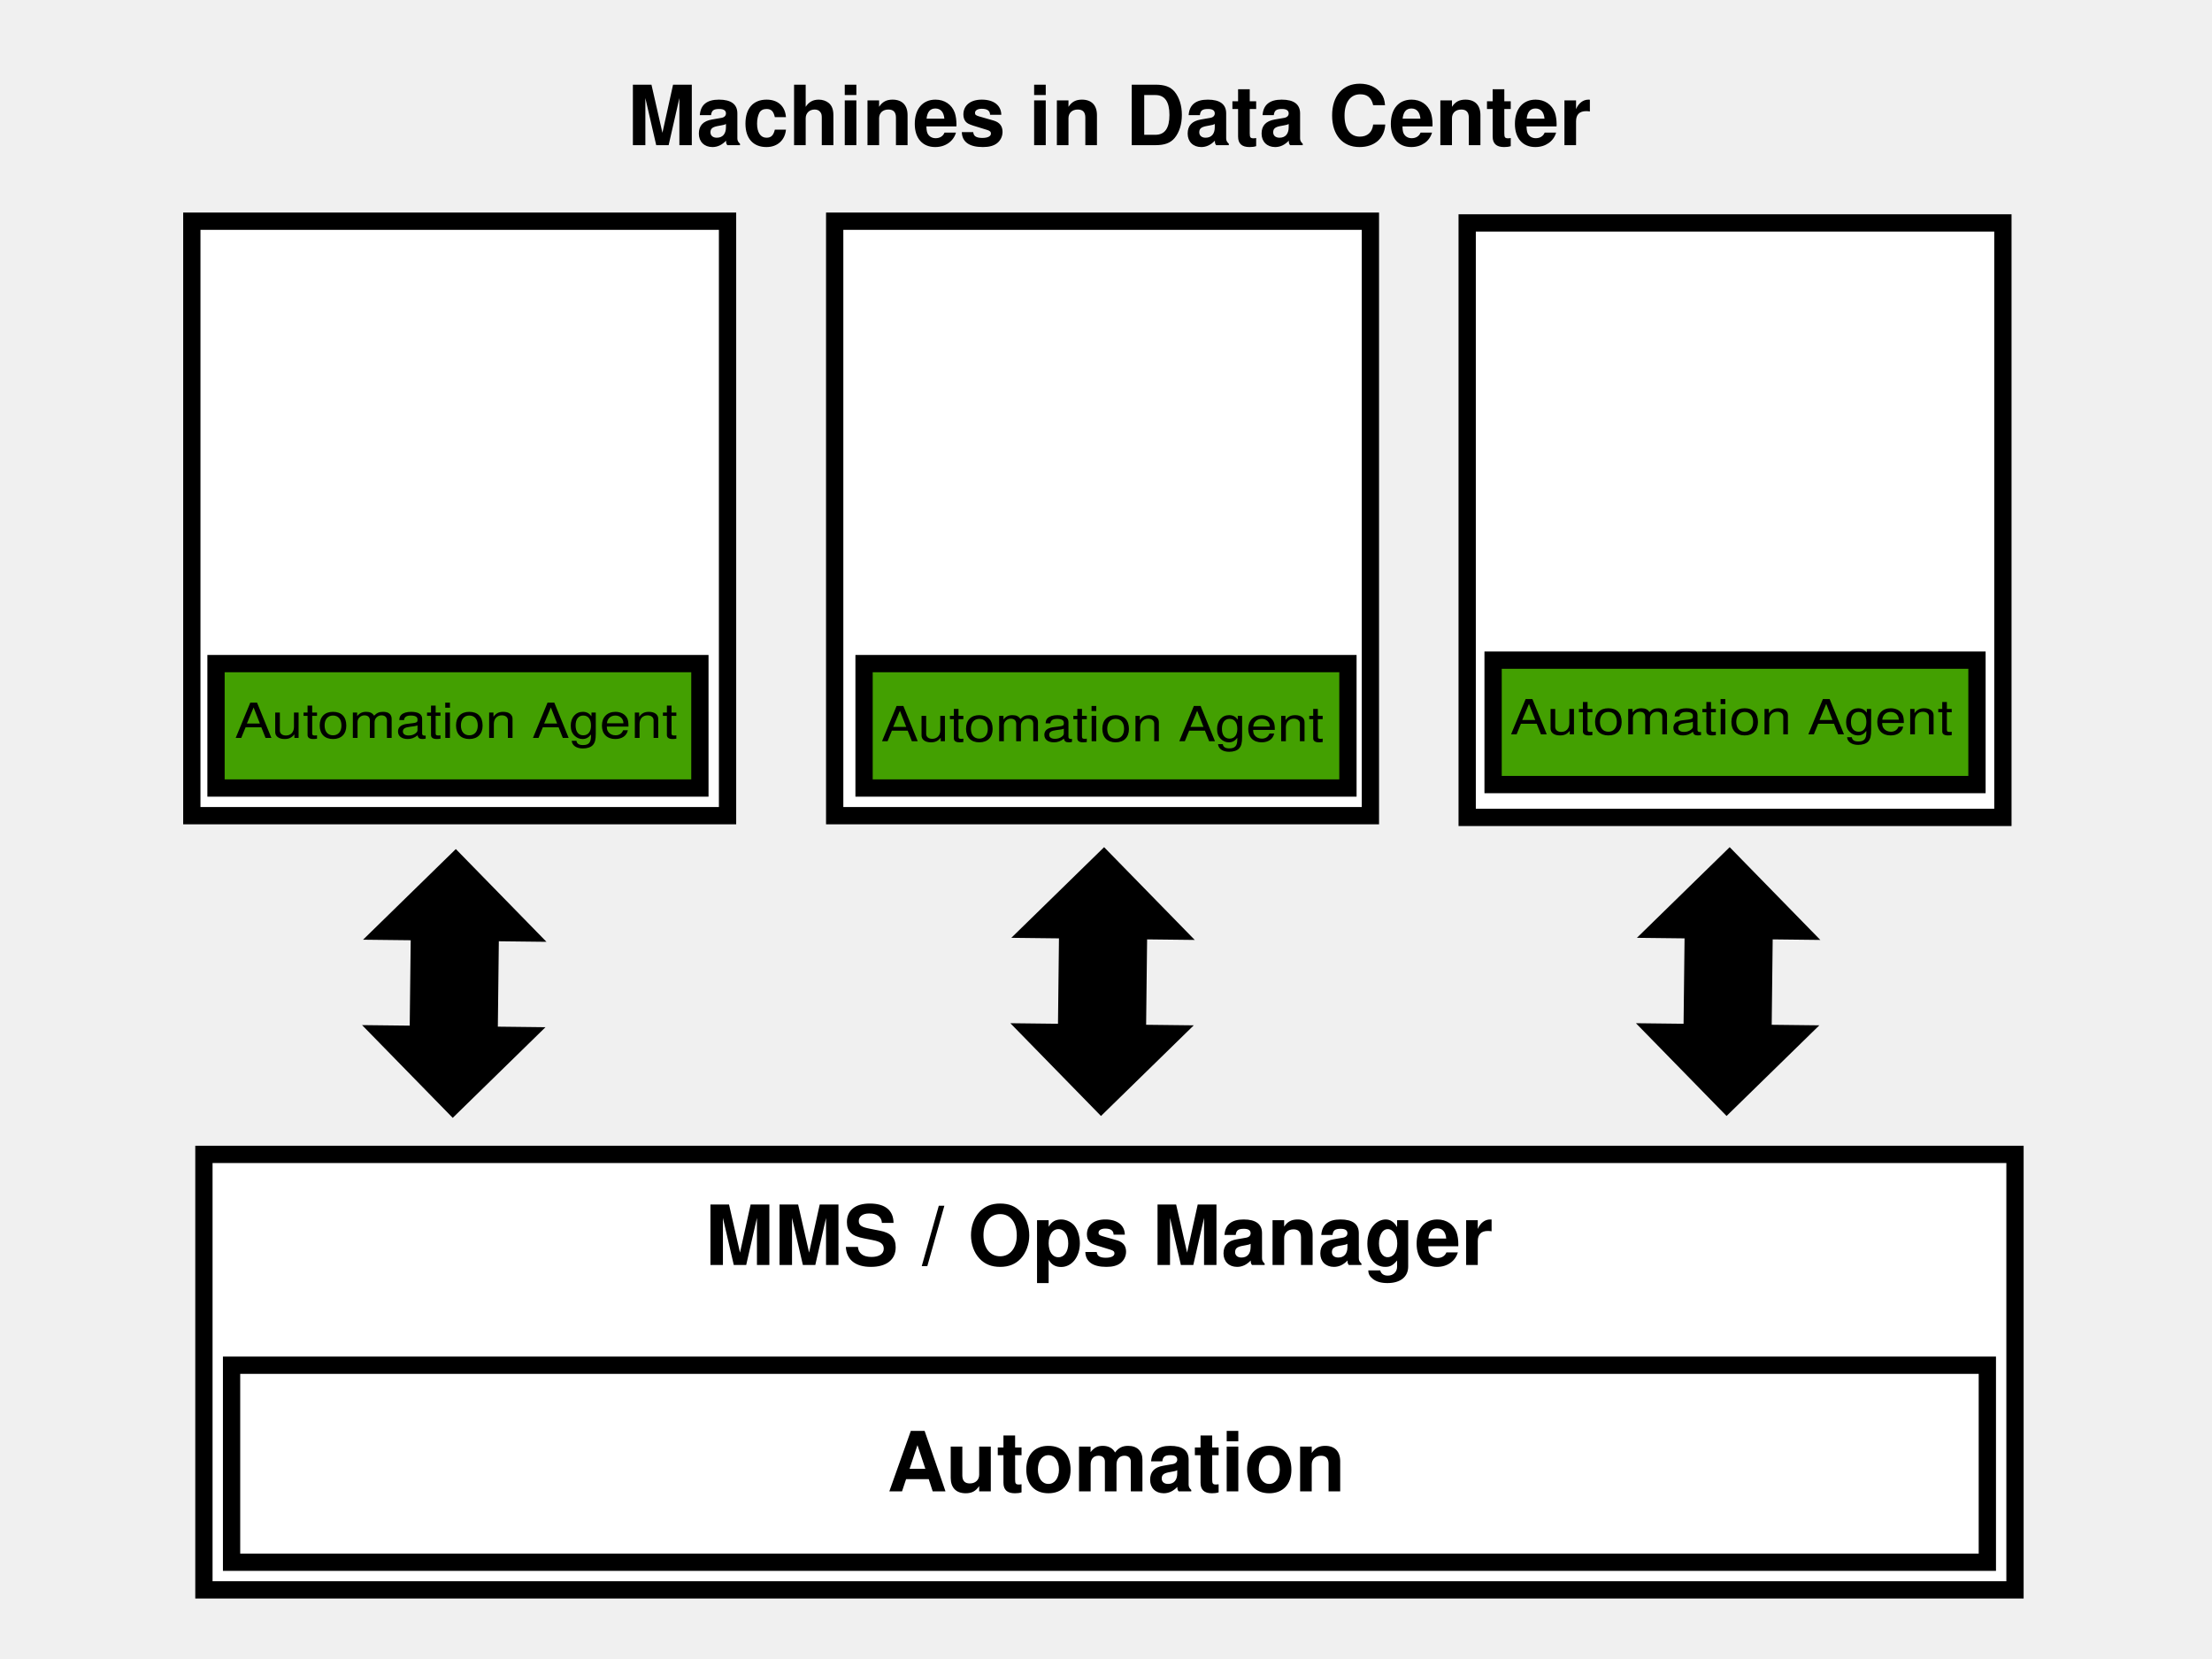
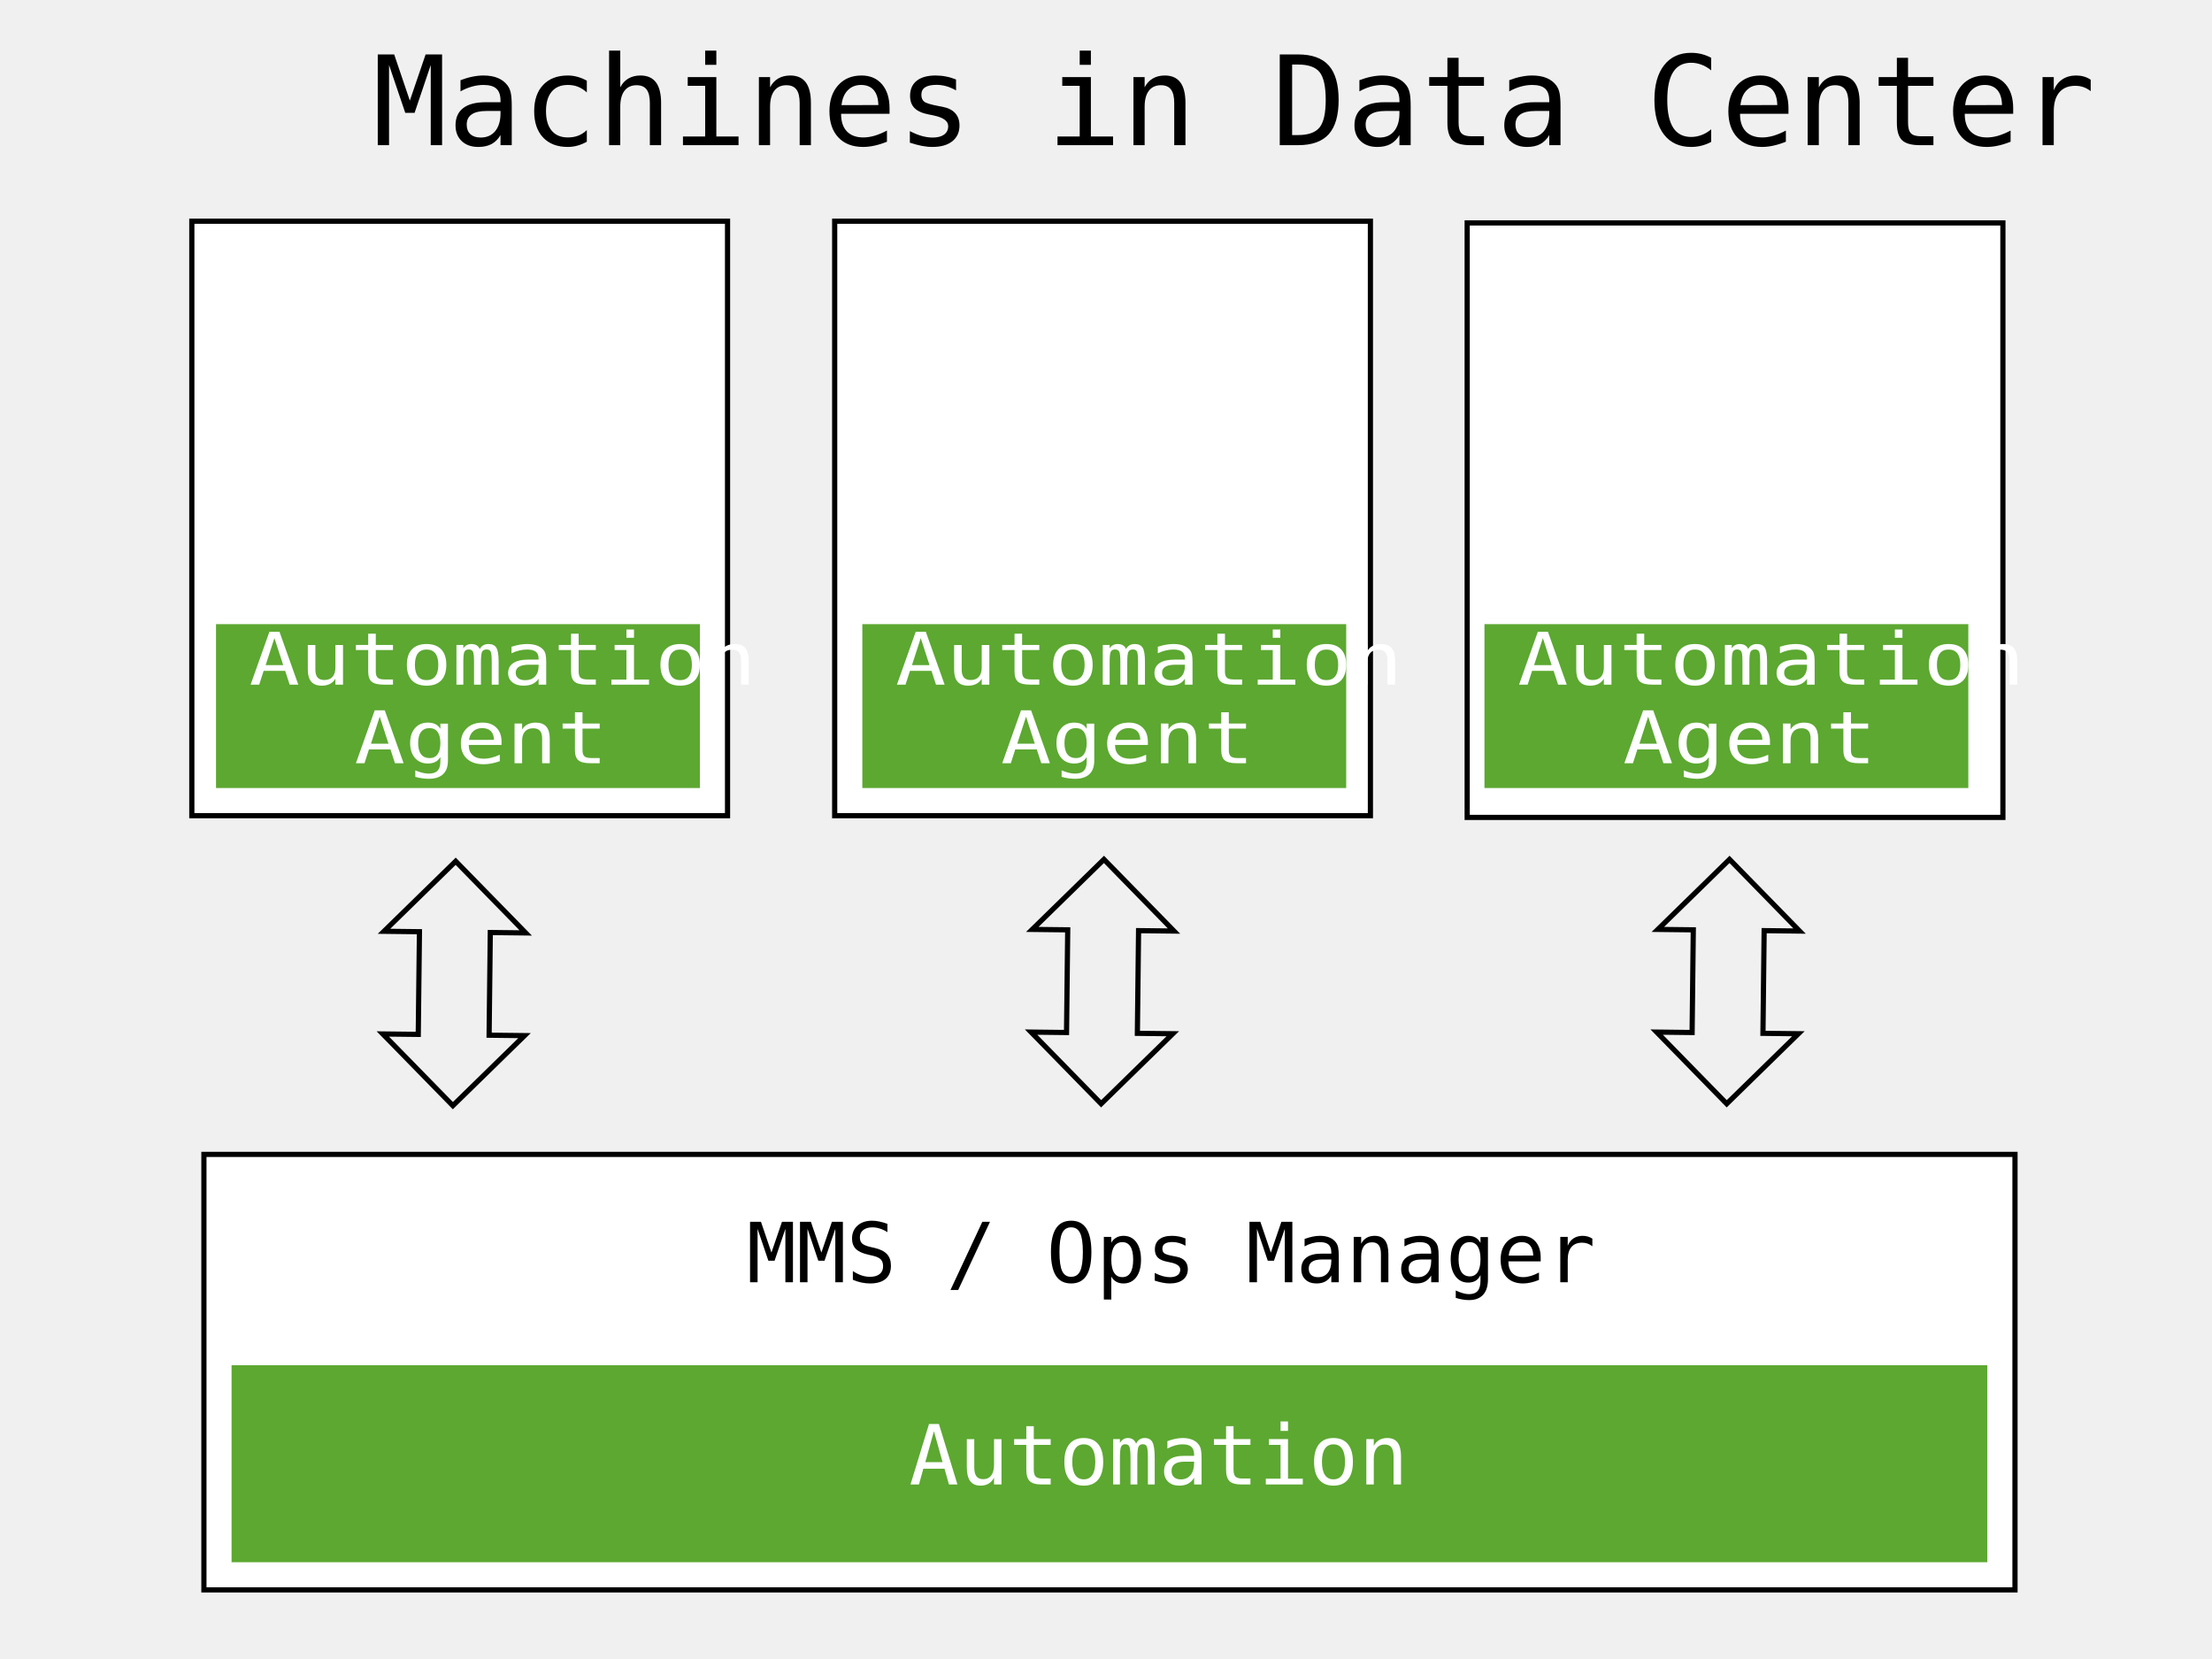
- <svg xmlns="http://www.w3.org/2000/svg" width="640" height="480">
-   <g>
-     <rect height="172" width="155" y="64.5" x="424.5" stroke-linecap="null" stroke-linejoin="null" stroke-dasharray="null" stroke-width="5" fill="#ffffff" id="svg_4" stroke="#000000" />
-     <rect height="172" width="155" y="64" x="241.5" stroke-linecap="null" stroke-linejoin="null" stroke-dasharray="null" stroke-width="5" fill="#ffffff" stroke="#000000" id="svg_8" />
-     <rect height="172" width="155" y="64" x="55.5" stroke-linecap="null" stroke-linejoin="null" stroke-dasharray="null" stroke-width="5" fill="#ffffff" stroke="#000000" id="svg_6" />
-     <rect height="36" width="140" y="192" x="62.5" stroke-linecap="null" stroke-linejoin="null" stroke-dasharray="null" stroke-width="5" fill="#43a001" id="svg_9" stroke="#000000" />
-     <text fill="#000000" stroke-width="0" stroke-dasharray="null" stroke-linejoin="null" stroke-linecap="null" x="200.683" y="227.429" id="svg_12" font-size="24" font-family="Helvetica" text-anchor="middle" xml:space="preserve" transform="matrix(0.6765423,0,0,0.5833333,-3.770303,80.83334) " stroke="#000000">Automation Agent</text>
-     <rect id="svg_3" height="126" width="524" y="334" x="59" stroke-linecap="null" stroke-linejoin="null" stroke-dasharray="null" stroke-width="5" fill="#ffffff" stroke="#000000" />
-     <rect id="svg_19" height="57" width="508" y="395" x="67" stroke-linecap="null" stroke-linejoin="null" stroke-dasharray="null" stroke-width="5" stroke="#000000" fill="#ffffff" />
-     <rect id="svg_7" height="0" width="25" y="69" x="90" stroke-linecap="null" stroke-linejoin="null" stroke-dasharray="null" stroke-width="5" stroke="#000000" fill="#43a001" />
-     <text font-weight="bold" xml:space="preserve" text-anchor="middle" font-family="Helvetica" font-size="24" id="svg_16" y="42" x="321" stroke-linecap="null" stroke-linejoin="null" stroke-dasharray="null" stroke-width="0" stroke="#000000" fill="#000000">Machines in Data Center</text>
-     <text style="cursor: move;" stroke="#000000" font-weight="bold" xml:space="preserve" text-anchor="middle" font-family="Helvetica" font-size="24" id="svg_20" y="366" x="318" stroke-linecap="null" stroke-linejoin="null" stroke-dasharray="null" stroke-width="0" fill="#000000">MMS / Ops Manager</text>
-     <text id="svg_23" font-weight="bold" xml:space="preserve" text-anchor="middle" font-family="Helvetica" font-size="24" y="431.5" x="323" stroke-linecap="null" stroke-linejoin="null" stroke-dasharray="null" stroke-width="0" stroke="#000000" fill="#000000">Automation</text>
-     <rect height="36" width="140" y="192" x="250" stroke-linecap="null" stroke-linejoin="null" stroke-dasharray="null" stroke-width="5" fill="#43a001" stroke="#000000" id="svg_10" />
-     <text fill="#000000" stroke-width="0" stroke-dasharray="null" stroke-linejoin="null" stroke-linecap="null" x="477.091" y="229.079" font-size="24" font-family="Helvetica" text-anchor="middle" xml:space="preserve" transform="matrix(0.6765423,0,0,0.5833333,-3.770303,80.83334) " stroke="#000000" id="svg_13">Automation Agent</text>
-     <rect height="36" width="140" y="191" x="432" stroke-linecap="null" stroke-linejoin="null" stroke-dasharray="null" stroke-width="5" fill="#43a001" stroke="#000000" id="svg_11" />
-     <text fill="#000000" stroke-width="0" stroke-dasharray="null" stroke-linejoin="null" stroke-linecap="null" x="746.106" y="225.651" font-size="24" font-family="Helvetica" text-anchor="middle" xml:space="preserve" transform="matrix(0.6765423,0,0,0.5833333,-3.770303,80.83334) " stroke="#000000" id="svg_14">Automation Agent</text>
-     <path fill="#000000" stroke="#000000" stroke-width="5" stroke-dasharray="null" stroke-linejoin="null" stroke-linecap="null" d="m96.08,284.542l20.5,-20.5l0,10.249l29.71,0l0,-10.249l20.5,20.5l-20.5,20.5l0,-10.251l-29.71,0l0,10.251l-20.5,-20.5z" id="svg_17" transform="rotate(90.66244 131.435,284.5425) " />
-     <path fill="#000000" stroke="#000000" stroke-width="5" stroke-dasharray="null" stroke-linejoin="null" stroke-linecap="null" d="m283.645,284l20.5,-20.5l0,10.249l29.71,0l0,-10.249l20.5,20.5l-20.5,20.5l0,-10.251l-29.71,0l0,10.251l-20.5,-20.5z" transform="rotate(90.66244 319,284) " id="svg_18" />
-     <path fill="#000000" stroke="#000000" stroke-width="5" stroke-dasharray="null" stroke-linejoin="null" stroke-linecap="null" d="m464.645,284l20.5,-20.5l0,10.249l29.71,0l0,-10.249l20.5,20.5l-20.5,20.5l0,-10.251l-29.71,0l0,10.251l-20.5,-20.5z" transform="rotate(90.66244 500,284) " id="svg_21" />
+ <svg xmlns="http://www.w3.org/2000/svg" version="1.1" x="0" y="0" width="640" height="480" viewBox="0, 0, 640, 480">
+   <g id="Layer_1">
+     <g id="svg_4">
+       <path d="M424.5,64.5 L579.5,64.5 L579.5,236.5 L424.5,236.5 z" fill="#FFFFFF" />
+       <path d="M424.5,64.5 L579.5,64.5 L579.5,236.5 L424.5,236.5 z" fill-opacity="0" stroke="#000000" stroke-width="1.5" />
+     </g>
+     <g id="svg_8">
+       <path d="M241.5,64 L396.5,64 L396.5,236 L241.5,236 z" fill="#FFFFFF" />
+       <path d="M241.5,64 L396.5,64 L396.5,236 L241.5,236 z" fill-opacity="0" stroke="#000000" stroke-width="1.5" />
+     </g>
+     <g id="svg_6">
+       <path d="M55.5,64 L210.5,64 L210.5,236 L55.5,236 z" fill="#FFFFFF" />
+       <path d="M55.5,64 L210.5,64 L210.5,236 L55.5,236 z" fill-opacity="0" stroke="#000000" stroke-width="1.5" />
+     </g>
+     <g>
+       <path d="M62.5,180.583 L202.5,180.583 L202.5,228 L62.5,228 z" fill="#5CA831" id="svg_9" />
+       <text transform="matrix(0.677, 0, 0, 0.583, 133, 203.315)" id="svg_12">
+         <tspan x="-90" y="-8.968" font-family="Inconsolata" font-size="36" fill="#FFFFFF">Automation </tspan>
+         <tspan x="-45" y="30.032" font-family="Inconsolata" font-size="36" fill="#FFFFFF">Agent</tspan>
+       </text>
+     </g>
+     <g id="svg_3">
+       <path d="M59,334 L583,334 L583,460 L59,460 z" fill="#FFFFFF" />
+       <path d="M59,334 L583,334 L583,460 L59,460 z" fill-opacity="0" stroke="#000000" stroke-width="1.5" />
+     </g>
+     <path d="M67,395 L575,395 L575,452 L67,452 z" fill="#5CA831" id="svg_19" />
+     <text transform="matrix(1, 0, 0, 1, 314.783, 30.5)" id="svg_16">
+       <tspan x="-207" y="11.5" font-family="Inconsolata" font-size="36" fill="#000000">Machines in Data Center</tspan>
+     </text>
+     <text transform="matrix(1, 0, 0, 1, 318, 366)" id="svg_20">
+       <tspan x="-102" y="5" font-family="Inconsolata" font-size="24" fill="#000000">MMS / Ops Manager</tspan>
+     </text>
+     <text transform="matrix(1, 0, 0, 1, 323, 424.5)" id="svg_23">
+       <tspan x="-60" y="5" font-family="Inconsolata" font-size="24" fill="#FFFFFF">Automation</tspan>
+     </text>
+     <path d="M131.844,249.19 L152.105,269.925 L141.857,269.807 L141.513,299.515 L151.762,299.634 L131.027,319.895 L110.765,299.16 L121.015,299.278 L121.358,269.57 L111.108,269.451 L131.844,249.19 z" fill-opacity="0" stroke="#000000" stroke-width="1.5" id="svg_17" />
+     <path d="M319.409,248.647 L339.67,269.383 L329.422,269.264 L329.078,298.973 L339.327,299.091 L318.592,319.353 L298.33,298.617 L308.58,298.736 L308.923,269.027 L298.673,268.909 L319.409,248.647 z" fill-opacity="0" stroke="#000000" stroke-width="1.5" id="svg_18" />
+     <path d="M500.409,248.647 L520.67,269.383 L510.422,269.264 L510.078,298.973 L520.327,299.091 L499.592,319.353 L479.33,298.617 L489.58,298.736 L489.923,269.027 L479.673,268.909 L500.409,248.647 z" fill-opacity="0" stroke="#000000" stroke-width="1.5" id="svg_21" />
+     <g>
+       <path d="M249.5,180.583 L389.5,180.583 L389.5,228 L249.5,228 z" fill="#5CA831" id="svg_9" />
+       <text transform="matrix(0.677, 0, 0, 0.583, 320, 203.315)" id="svg_12">
+         <tspan x="-90" y="-8.968" font-family="Inconsolata" font-size="36" fill="#FFFFFF">Automation </tspan>
+         <tspan x="-45" y="30.032" font-family="Inconsolata" font-size="36" fill="#FFFFFF">Agent</tspan>
+       </text>
+     </g>
+     <g>
+       <path d="M429.5,180.583 L569.5,180.583 L569.5,228 L429.5,228 z" fill="#5CA831" id="svg_9" />
+       <text transform="matrix(0.677, 0, 0, 0.583, 500, 203.315)" id="svg_12">
+         <tspan x="-90" y="-8.968" font-family="Inconsolata" font-size="36" fill="#FFFFFF">Automation </tspan>
+         <tspan x="-45" y="30.032" font-family="Inconsolata" font-size="36" fill="#FFFFFF">Agent</tspan>
+       </text>
+     </g>
  </g>
</svg>
